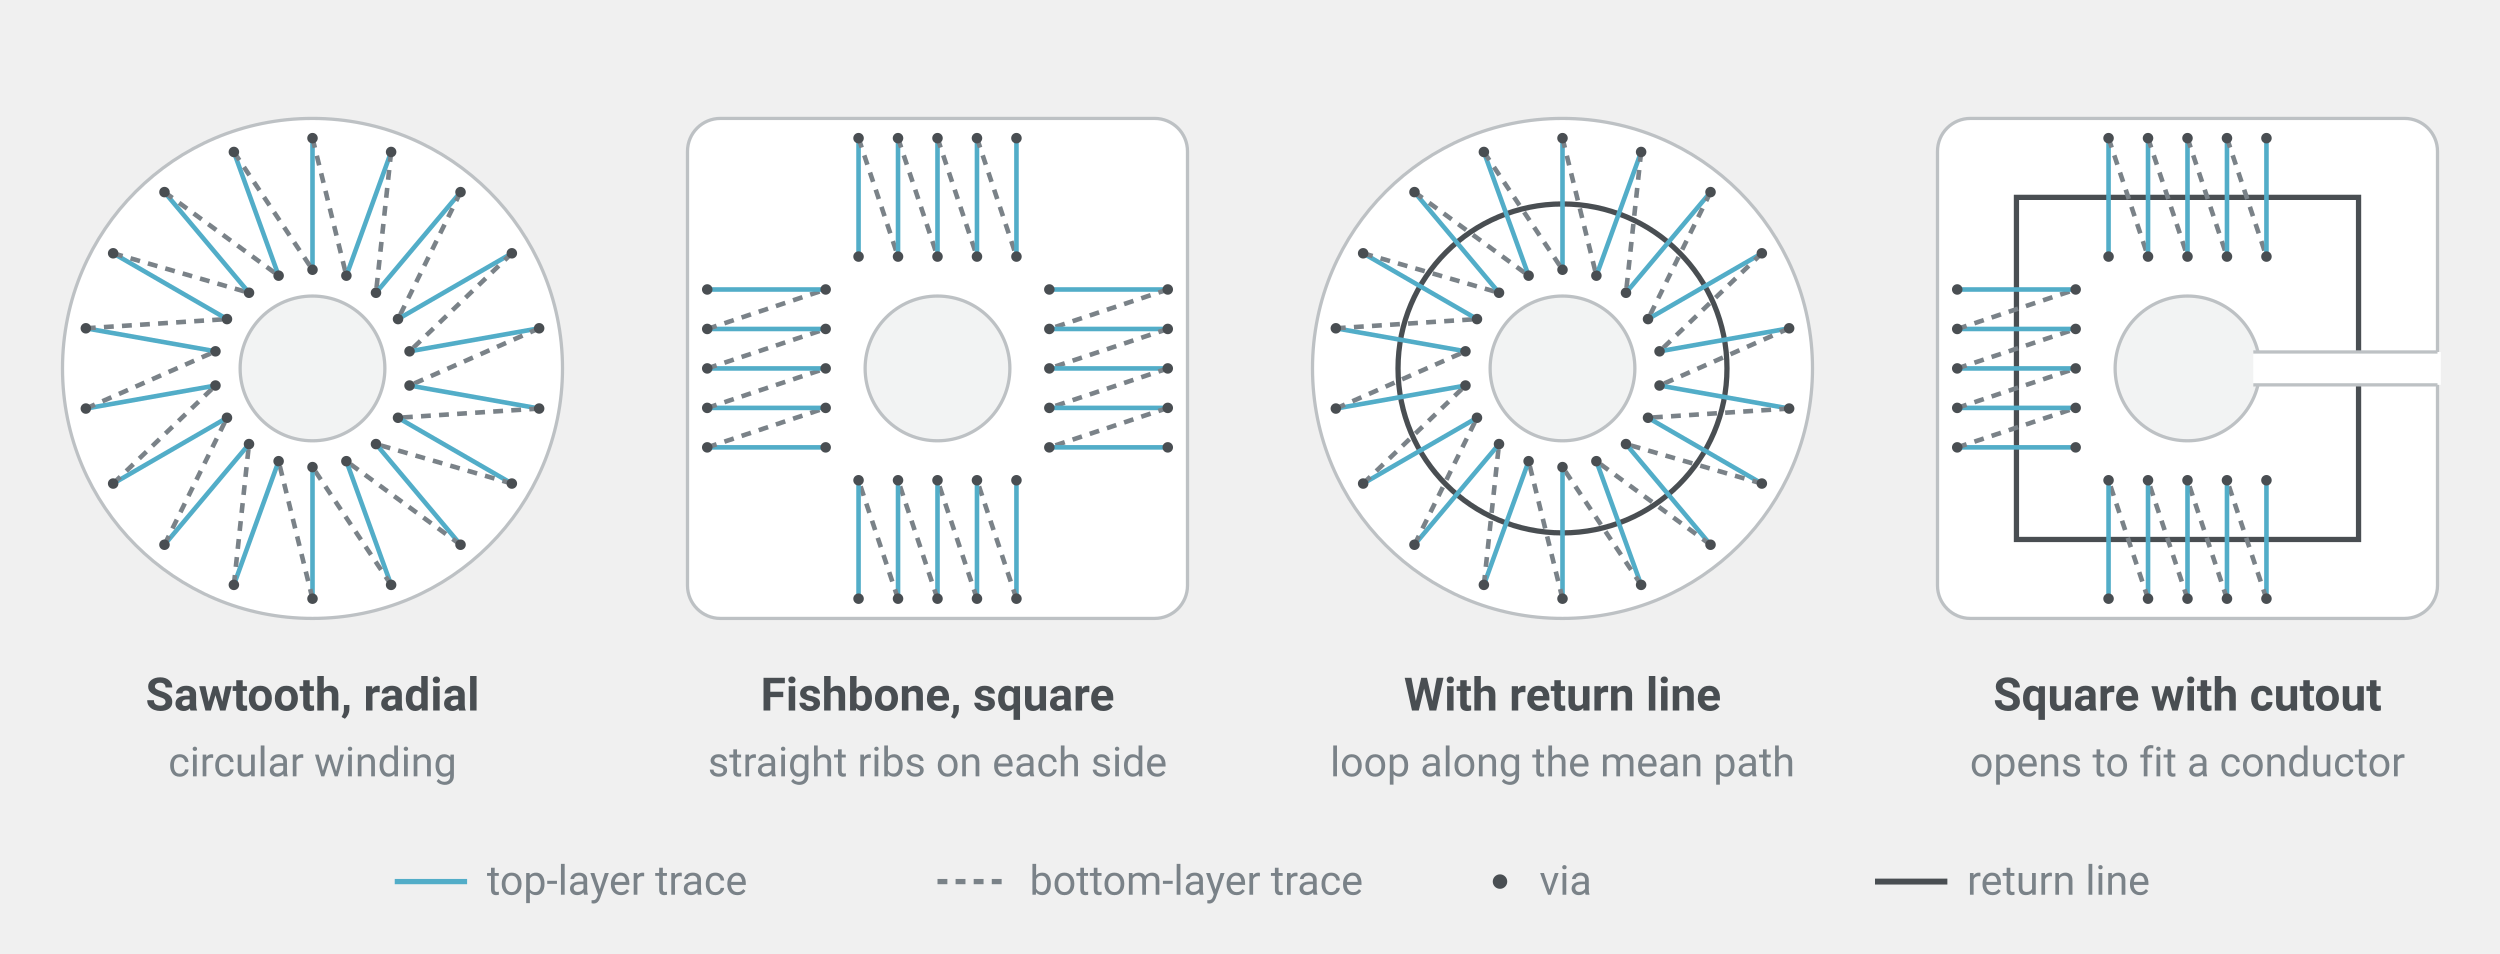
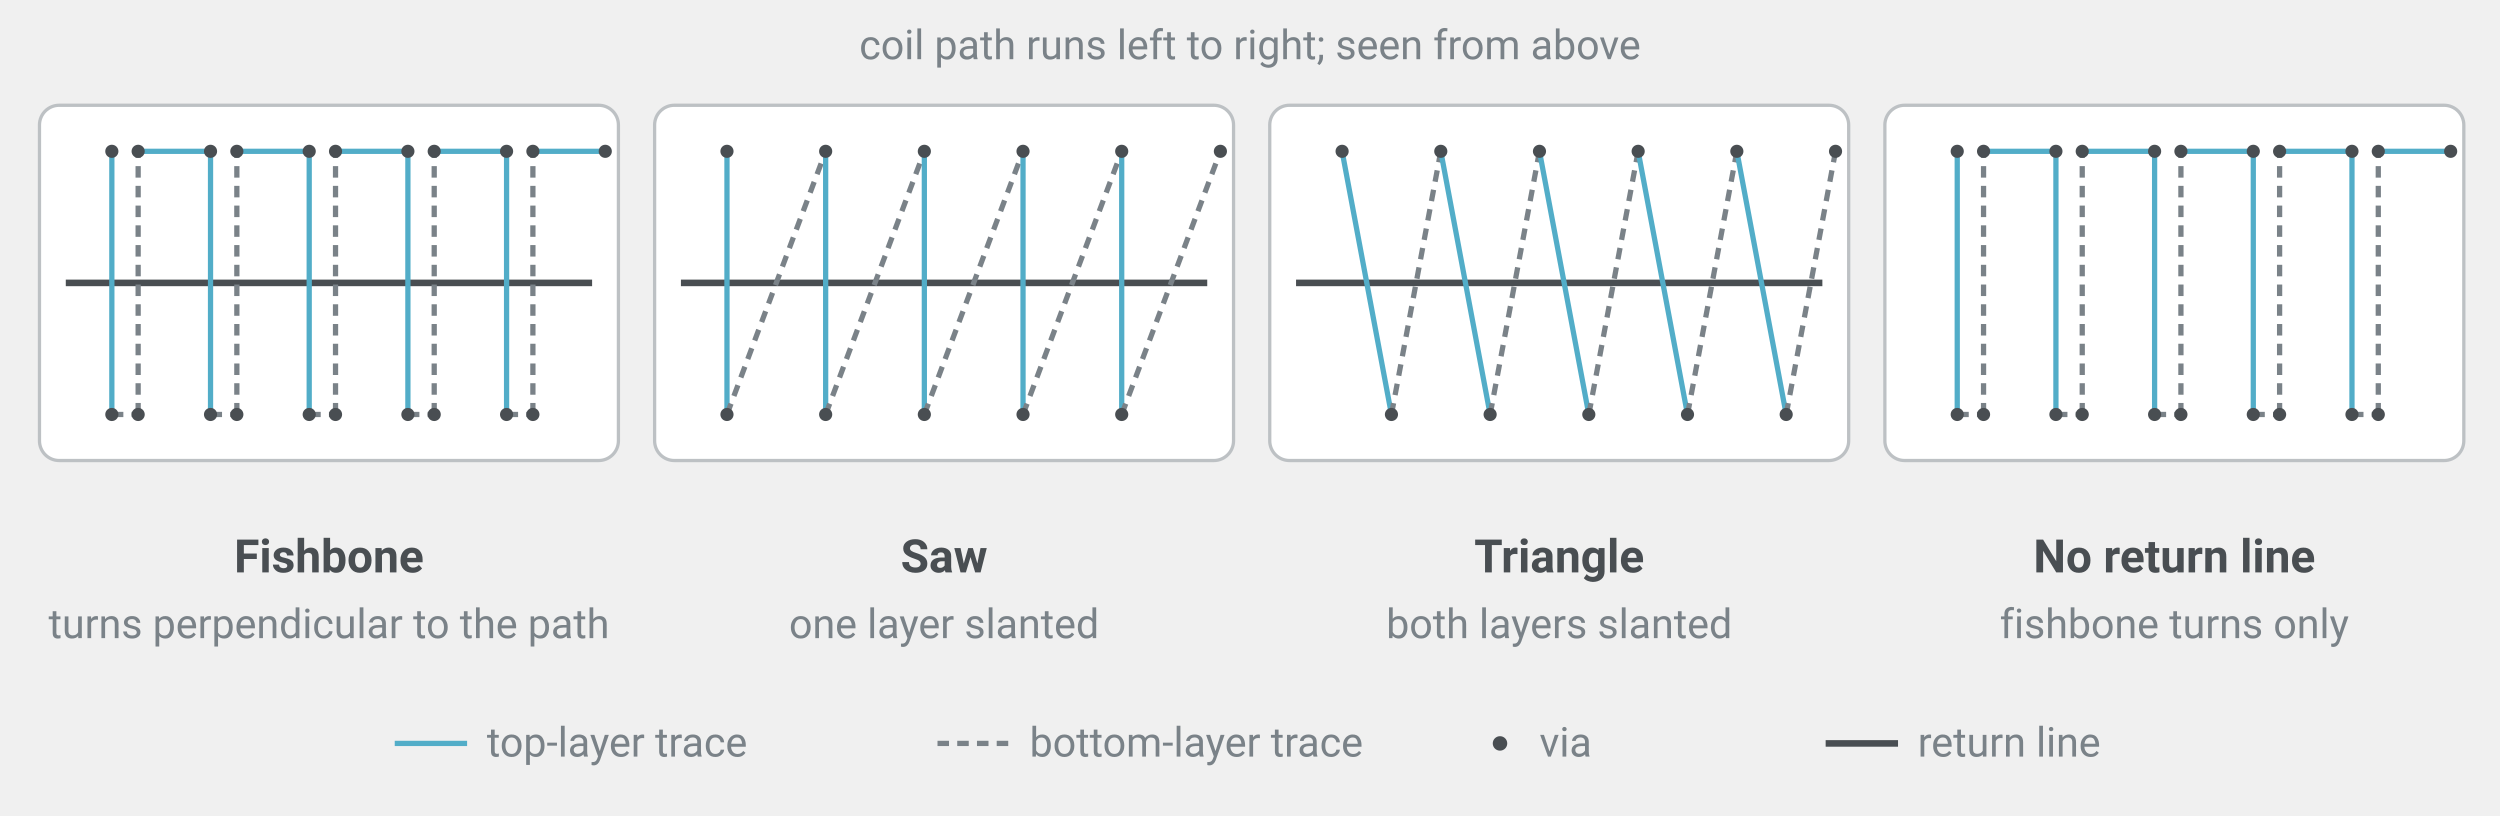
- <svg xmlns="http://www.w3.org/2000/svg" viewBox="0 0 760 290" width="760" height="290" font-family="-apple-system, 'Segoe UI', Roboto, 'Helvetica Neue', Arial, sans-serif">
-   <circle cx="95" cy="112" r="76" fill="#ffffff" stroke="#bdc1c4" />
-   <circle cx="95" cy="112" r="22" fill="#f2f3f3" stroke="#bdc1c4" />
-   <line x1="95.0" y1="82.0" x2="95.0" y2="42.0" stroke="#52adc8" stroke-width="1.4" />
-   <line x1="95.0" y1="42.0" x2="105.3" y2="83.8" stroke="#7a8288" stroke-width="1.4" stroke-dasharray="3 2.5" />
-   <line x1="105.3" y1="83.8" x2="118.9" y2="46.2" stroke="#52adc8" stroke-width="1.4" />
-   <line x1="118.9" y1="46.2" x2="114.3" y2="89.0" stroke="#7a8288" stroke-width="1.4" stroke-dasharray="3 2.5" />
-   <line x1="114.3" y1="89.0" x2="140.0" y2="58.4" stroke="#52adc8" stroke-width="1.4" />
-   <line x1="140.0" y1="58.4" x2="121.0" y2="97.0" stroke="#7a8288" stroke-width="1.4" stroke-dasharray="3 2.5" />
-   <line x1="121.0" y1="97.0" x2="155.6" y2="77.0" stroke="#52adc8" stroke-width="1.4" />
-   <line x1="155.6" y1="77.0" x2="124.5" y2="106.8" stroke="#7a8288" stroke-width="1.4" stroke-dasharray="3 2.5" />
-   <line x1="124.5" y1="106.8" x2="163.9" y2="99.8" stroke="#52adc8" stroke-width="1.4" />
-   <line x1="163.9" y1="99.8" x2="124.5" y2="117.2" stroke="#7a8288" stroke-width="1.4" stroke-dasharray="3 2.5" />
-   <line x1="124.5" y1="117.2" x2="163.9" y2="124.2" stroke="#52adc8" stroke-width="1.4" />
-   <line x1="163.9" y1="124.2" x2="121.0" y2="127.0" stroke="#7a8288" stroke-width="1.4" stroke-dasharray="3 2.5" />
-   <line x1="121.0" y1="127.0" x2="155.6" y2="147.0" stroke="#52adc8" stroke-width="1.4" />
-   <line x1="155.6" y1="147.0" x2="114.3" y2="135.0" stroke="#7a8288" stroke-width="1.4" stroke-dasharray="3 2.5" />
-   <line x1="114.3" y1="135.0" x2="140.0" y2="165.6" stroke="#52adc8" stroke-width="1.4" />
-   <line x1="140.0" y1="165.6" x2="105.3" y2="140.2" stroke="#7a8288" stroke-width="1.4" stroke-dasharray="3 2.5" />
-   <line x1="105.3" y1="140.2" x2="118.9" y2="177.8" stroke="#52adc8" stroke-width="1.4" />
-   <line x1="118.9" y1="177.8" x2="95.0" y2="142.0" stroke="#7a8288" stroke-width="1.4" stroke-dasharray="3 2.5" />
-   <line x1="95.0" y1="142.0" x2="95.0" y2="182.0" stroke="#52adc8" stroke-width="1.4" />
-   <line x1="95.0" y1="182.0" x2="84.7" y2="140.2" stroke="#7a8288" stroke-width="1.4" stroke-dasharray="3 2.5" />
-   <line x1="84.7" y1="140.2" x2="71.1" y2="177.8" stroke="#52adc8" stroke-width="1.4" />
-   <line x1="71.1" y1="177.8" x2="75.7" y2="135.0" stroke="#7a8288" stroke-width="1.4" stroke-dasharray="3 2.5" />
-   <line x1="75.7" y1="135.0" x2="50.0" y2="165.6" stroke="#52adc8" stroke-width="1.4" />
-   <line x1="50.0" y1="165.6" x2="69.0" y2="127.0" stroke="#7a8288" stroke-width="1.4" stroke-dasharray="3 2.5" />
-   <line x1="69.0" y1="127.0" x2="34.4" y2="147.0" stroke="#52adc8" stroke-width="1.4" />
-   <line x1="34.4" y1="147.0" x2="65.5" y2="117.2" stroke="#7a8288" stroke-width="1.4" stroke-dasharray="3 2.5" />
-   <line x1="65.5" y1="117.2" x2="26.1" y2="124.2" stroke="#52adc8" stroke-width="1.4" />
-   <line x1="26.1" y1="124.2" x2="65.5" y2="106.8" stroke="#7a8288" stroke-width="1.4" stroke-dasharray="3 2.5" />
-   <line x1="65.5" y1="106.8" x2="26.1" y2="99.8" stroke="#52adc8" stroke-width="1.4" />
-   <line x1="26.1" y1="99.8" x2="69.0" y2="97.0" stroke="#7a8288" stroke-width="1.4" stroke-dasharray="3 2.5" />
-   <line x1="69.0" y1="97.0" x2="34.4" y2="77.0" stroke="#52adc8" stroke-width="1.4" />
-   <line x1="34.4" y1="77.0" x2="75.7" y2="89.0" stroke="#7a8288" stroke-width="1.4" stroke-dasharray="3 2.5" />
-   <line x1="75.7" y1="89.0" x2="50.0" y2="58.4" stroke="#52adc8" stroke-width="1.4" />
-   <line x1="50.0" y1="58.4" x2="84.7" y2="83.8" stroke="#7a8288" stroke-width="1.4" stroke-dasharray="3 2.5" />
-   <line x1="84.7" y1="83.8" x2="71.1" y2="46.2" stroke="#52adc8" stroke-width="1.4" />
-   <line x1="71.1" y1="46.2" x2="95.0" y2="82.0" stroke="#7a8288" stroke-width="1.4" stroke-dasharray="3 2.5" />
-   <circle cx="95.0" cy="82.0" r="1.6" fill="#494e52" />
-   <circle cx="95.0" cy="42.0" r="1.6" fill="#494e52" />
-   <circle cx="105.3" cy="83.8" r="1.6" fill="#494e52" />
-   <circle cx="118.9" cy="46.2" r="1.6" fill="#494e52" />
-   <circle cx="114.3" cy="89.0" r="1.6" fill="#494e52" />
-   <circle cx="140.0" cy="58.4" r="1.6" fill="#494e52" />
-   <circle cx="121.0" cy="97.0" r="1.6" fill="#494e52" />
-   <circle cx="155.6" cy="77.0" r="1.6" fill="#494e52" />
-   <circle cx="124.5" cy="106.8" r="1.6" fill="#494e52" />
-   <circle cx="163.9" cy="99.8" r="1.6" fill="#494e52" />
-   <circle cx="124.5" cy="117.2" r="1.6" fill="#494e52" />
-   <circle cx="163.9" cy="124.2" r="1.6" fill="#494e52" />
-   <circle cx="121.0" cy="127.0" r="1.6" fill="#494e52" />
-   <circle cx="155.6" cy="147.0" r="1.6" fill="#494e52" />
-   <circle cx="114.3" cy="135.0" r="1.6" fill="#494e52" />
-   <circle cx="140.0" cy="165.6" r="1.6" fill="#494e52" />
-   <circle cx="105.3" cy="140.2" r="1.6" fill="#494e52" />
-   <circle cx="118.9" cy="177.8" r="1.6" fill="#494e52" />
-   <circle cx="95.0" cy="142.0" r="1.6" fill="#494e52" />
-   <circle cx="95.0" cy="182.0" r="1.6" fill="#494e52" />
-   <circle cx="84.7" cy="140.2" r="1.6" fill="#494e52" />
-   <circle cx="71.1" cy="177.8" r="1.6" fill="#494e52" />
-   <circle cx="75.7" cy="135.0" r="1.6" fill="#494e52" />
-   <circle cx="50.0" cy="165.6" r="1.6" fill="#494e52" />
-   <circle cx="69.0" cy="127.0" r="1.6" fill="#494e52" />
-   <circle cx="34.4" cy="147.0" r="1.6" fill="#494e52" />
-   <circle cx="65.5" cy="117.2" r="1.6" fill="#494e52" />
-   <circle cx="26.1" cy="124.2" r="1.6" fill="#494e52" />
-   <circle cx="65.5" cy="106.8" r="1.6" fill="#494e52" />
-   <circle cx="26.1" cy="99.8" r="1.6" fill="#494e52" />
-   <circle cx="69.0" cy="97.0" r="1.6" fill="#494e52" />
-   <circle cx="34.4" cy="77.0" r="1.6" fill="#494e52" />
-   <circle cx="75.7" cy="89.0" r="1.6" fill="#494e52" />
-   <circle cx="50.0" cy="58.4" r="1.6" fill="#494e52" />
-   <circle cx="84.7" cy="83.8" r="1.6" fill="#494e52" />
-   <circle cx="71.1" cy="46.2" r="1.6" fill="#494e52" />
-   <rect x="209" y="36" width="152" height="152" rx="10" fill="#ffffff" stroke="#bdc1c4" />
-   <circle cx="285" cy="112" r="22" fill="#f2f3f3" stroke="#bdc1c4" />
-   <g transform="rotate(0 285 112)">
-     <line x1="261.0" y1="78.0" x2="261.0" y2="42.0" stroke="#52adc8" stroke-width="1.4" />
-     <line x1="261.0" y1="42.0" x2="273.0" y2="78.0" stroke="#7a8288" stroke-width="1.4" stroke-dasharray="3 2.5" />
-     <line x1="273.0" y1="78.0" x2="273.0" y2="42.0" stroke="#52adc8" stroke-width="1.4" />
-     <line x1="273.0" y1="42.0" x2="285.0" y2="78.0" stroke="#7a8288" stroke-width="1.4" stroke-dasharray="3 2.5" />
-     <line x1="285.0" y1="78.0" x2="285.0" y2="42.0" stroke="#52adc8" stroke-width="1.4" />
-     <line x1="285.0" y1="42.0" x2="297.0" y2="78.0" stroke="#7a8288" stroke-width="1.4" stroke-dasharray="3 2.5" />
-     <line x1="297.0" y1="78.0" x2="297.0" y2="42.0" stroke="#52adc8" stroke-width="1.4" />
-     <line x1="297.0" y1="42.0" x2="309.0" y2="78.0" stroke="#7a8288" stroke-width="1.4" stroke-dasharray="3 2.5" />
-     <line x1="309.0" y1="78.0" x2="309.0" y2="42.0" stroke="#52adc8" stroke-width="1.4" />
-     <circle cx="261.0" cy="78.0" r="1.6" fill="#494e52" />
-     <circle cx="261.0" cy="42.0" r="1.6" fill="#494e52" />
-     <circle cx="273.0" cy="78.0" r="1.6" fill="#494e52" />
-     <circle cx="273.0" cy="42.0" r="1.6" fill="#494e52" />
-     <circle cx="285.0" cy="78.0" r="1.6" fill="#494e52" />
-     <circle cx="285.0" cy="42.0" r="1.6" fill="#494e52" />
-     <circle cx="297.0" cy="78.0" r="1.6" fill="#494e52" />
-     <circle cx="297.0" cy="42.0" r="1.6" fill="#494e52" />
-     <circle cx="309.0" cy="78.0" r="1.6" fill="#494e52" />
-     <circle cx="309.0" cy="42.0" r="1.6" fill="#494e52" />
-   </g>
-   <g transform="rotate(90 285 112)">
-     <line x1="261.0" y1="78.0" x2="261.0" y2="42.0" stroke="#52adc8" stroke-width="1.4" />
-     <line x1="261.0" y1="42.0" x2="273.0" y2="78.0" stroke="#7a8288" stroke-width="1.4" stroke-dasharray="3 2.5" />
-     <line x1="273.0" y1="78.0" x2="273.0" y2="42.0" stroke="#52adc8" stroke-width="1.4" />
-     <line x1="273.0" y1="42.0" x2="285.0" y2="78.0" stroke="#7a8288" stroke-width="1.4" stroke-dasharray="3 2.5" />
-     <line x1="285.0" y1="78.0" x2="285.0" y2="42.0" stroke="#52adc8" stroke-width="1.4" />
-     <line x1="285.0" y1="42.0" x2="297.0" y2="78.0" stroke="#7a8288" stroke-width="1.4" stroke-dasharray="3 2.5" />
-     <line x1="297.0" y1="78.0" x2="297.0" y2="42.0" stroke="#52adc8" stroke-width="1.4" />
-     <line x1="297.0" y1="42.0" x2="309.0" y2="78.0" stroke="#7a8288" stroke-width="1.4" stroke-dasharray="3 2.5" />
-     <line x1="309.0" y1="78.0" x2="309.0" y2="42.0" stroke="#52adc8" stroke-width="1.4" />
-     <circle cx="261.0" cy="78.0" r="1.6" fill="#494e52" />
-     <circle cx="261.0" cy="42.0" r="1.6" fill="#494e52" />
-     <circle cx="273.0" cy="78.0" r="1.6" fill="#494e52" />
-     <circle cx="273.0" cy="42.0" r="1.6" fill="#494e52" />
-     <circle cx="285.0" cy="78.0" r="1.6" fill="#494e52" />
-     <circle cx="285.0" cy="42.0" r="1.6" fill="#494e52" />
-     <circle cx="297.0" cy="78.0" r="1.6" fill="#494e52" />
-     <circle cx="297.0" cy="42.0" r="1.6" fill="#494e52" />
-     <circle cx="309.0" cy="78.0" r="1.6" fill="#494e52" />
-     <circle cx="309.0" cy="42.0" r="1.6" fill="#494e52" />
-   </g>
-   <g transform="rotate(180 285 112)">
-     <line x1="261.0" y1="78.0" x2="261.0" y2="42.0" stroke="#52adc8" stroke-width="1.4" />
-     <line x1="261.0" y1="42.0" x2="273.0" y2="78.0" stroke="#7a8288" stroke-width="1.4" stroke-dasharray="3 2.5" />
-     <line x1="273.0" y1="78.0" x2="273.0" y2="42.0" stroke="#52adc8" stroke-width="1.4" />
-     <line x1="273.0" y1="42.0" x2="285.0" y2="78.0" stroke="#7a8288" stroke-width="1.4" stroke-dasharray="3 2.5" />
-     <line x1="285.0" y1="78.0" x2="285.0" y2="42.0" stroke="#52adc8" stroke-width="1.4" />
-     <line x1="285.0" y1="42.0" x2="297.0" y2="78.0" stroke="#7a8288" stroke-width="1.4" stroke-dasharray="3 2.5" />
-     <line x1="297.0" y1="78.0" x2="297.0" y2="42.0" stroke="#52adc8" stroke-width="1.4" />
-     <line x1="297.0" y1="42.0" x2="309.0" y2="78.0" stroke="#7a8288" stroke-width="1.4" stroke-dasharray="3 2.5" />
-     <line x1="309.0" y1="78.0" x2="309.0" y2="42.0" stroke="#52adc8" stroke-width="1.4" />
-     <circle cx="261.0" cy="78.0" r="1.6" fill="#494e52" />
-     <circle cx="261.0" cy="42.0" r="1.6" fill="#494e52" />
-     <circle cx="273.0" cy="78.0" r="1.6" fill="#494e52" />
-     <circle cx="273.0" cy="42.0" r="1.6" fill="#494e52" />
-     <circle cx="285.0" cy="78.0" r="1.6" fill="#494e52" />
-     <circle cx="285.0" cy="42.0" r="1.6" fill="#494e52" />
-     <circle cx="297.0" cy="78.0" r="1.6" fill="#494e52" />
-     <circle cx="297.0" cy="42.0" r="1.6" fill="#494e52" />
-     <circle cx="309.0" cy="78.0" r="1.6" fill="#494e52" />
-     <circle cx="309.0" cy="42.0" r="1.6" fill="#494e52" />
-   </g>
-   <g transform="rotate(270 285 112)">
-     <line x1="261.0" y1="78.0" x2="261.0" y2="42.0" stroke="#52adc8" stroke-width="1.4" />
-     <line x1="261.0" y1="42.0" x2="273.0" y2="78.0" stroke="#7a8288" stroke-width="1.4" stroke-dasharray="3 2.5" />
-     <line x1="273.0" y1="78.0" x2="273.0" y2="42.0" stroke="#52adc8" stroke-width="1.4" />
-     <line x1="273.0" y1="42.0" x2="285.0" y2="78.0" stroke="#7a8288" stroke-width="1.4" stroke-dasharray="3 2.5" />
-     <line x1="285.0" y1="78.0" x2="285.0" y2="42.0" stroke="#52adc8" stroke-width="1.4" />
-     <line x1="285.0" y1="42.0" x2="297.0" y2="78.0" stroke="#7a8288" stroke-width="1.4" stroke-dasharray="3 2.5" />
-     <line x1="297.0" y1="78.0" x2="297.0" y2="42.0" stroke="#52adc8" stroke-width="1.4" />
-     <line x1="297.0" y1="42.0" x2="309.0" y2="78.0" stroke="#7a8288" stroke-width="1.4" stroke-dasharray="3 2.5" />
-     <line x1="309.0" y1="78.0" x2="309.0" y2="42.0" stroke="#52adc8" stroke-width="1.4" />
-     <circle cx="261.0" cy="78.0" r="1.6" fill="#494e52" />
-     <circle cx="261.0" cy="42.0" r="1.6" fill="#494e52" />
-     <circle cx="273.0" cy="78.0" r="1.6" fill="#494e52" />
-     <circle cx="273.0" cy="42.0" r="1.6" fill="#494e52" />
-     <circle cx="285.0" cy="78.0" r="1.6" fill="#494e52" />
-     <circle cx="285.0" cy="42.0" r="1.6" fill="#494e52" />
-     <circle cx="297.0" cy="78.0" r="1.6" fill="#494e52" />
-     <circle cx="297.0" cy="42.0" r="1.6" fill="#494e52" />
-     <circle cx="309.0" cy="78.0" r="1.6" fill="#494e52" />
-     <circle cx="309.0" cy="42.0" r="1.6" fill="#494e52" />
-   </g>
-   <circle cx="475" cy="112" r="76" fill="#ffffff" stroke="#bdc1c4" />
-   <circle cx="475" cy="112" r="22" fill="#f2f3f3" stroke="#bdc1c4" />
-   <circle cx="475" cy="112" r="50.0" fill="none" stroke="#494e52" stroke-width="1.6" />
-   <line x1="475.0" y1="82.0" x2="475.0" y2="42.0" stroke="#52adc8" stroke-width="1.4" />
-   <line x1="475.0" y1="42.0" x2="485.3" y2="83.8" stroke="#7a8288" stroke-width="1.4" stroke-dasharray="3 2.5" />
-   <line x1="485.3" y1="83.8" x2="498.9" y2="46.2" stroke="#52adc8" stroke-width="1.4" />
-   <line x1="498.9" y1="46.2" x2="494.3" y2="89.0" stroke="#7a8288" stroke-width="1.4" stroke-dasharray="3 2.5" />
-   <line x1="494.3" y1="89.0" x2="520.0" y2="58.4" stroke="#52adc8" stroke-width="1.4" />
-   <line x1="520.0" y1="58.4" x2="501.0" y2="97.0" stroke="#7a8288" stroke-width="1.4" stroke-dasharray="3 2.5" />
-   <line x1="501.0" y1="97.0" x2="535.6" y2="77.0" stroke="#52adc8" stroke-width="1.4" />
-   <line x1="535.6" y1="77.0" x2="504.5" y2="106.8" stroke="#7a8288" stroke-width="1.4" stroke-dasharray="3 2.5" />
-   <line x1="504.5" y1="106.8" x2="543.9" y2="99.8" stroke="#52adc8" stroke-width="1.4" />
-   <line x1="543.9" y1="99.8" x2="504.5" y2="117.2" stroke="#7a8288" stroke-width="1.4" stroke-dasharray="3 2.5" />
-   <line x1="504.5" y1="117.2" x2="543.9" y2="124.2" stroke="#52adc8" stroke-width="1.4" />
-   <line x1="543.9" y1="124.2" x2="501.0" y2="127.0" stroke="#7a8288" stroke-width="1.4" stroke-dasharray="3 2.5" />
-   <line x1="501.0" y1="127.0" x2="535.6" y2="147.0" stroke="#52adc8" stroke-width="1.4" />
-   <line x1="535.6" y1="147.0" x2="494.3" y2="135.0" stroke="#7a8288" stroke-width="1.4" stroke-dasharray="3 2.5" />
-   <line x1="494.3" y1="135.0" x2="520.0" y2="165.6" stroke="#52adc8" stroke-width="1.4" />
-   <line x1="520.0" y1="165.6" x2="485.3" y2="140.2" stroke="#7a8288" stroke-width="1.4" stroke-dasharray="3 2.5" />
-   <line x1="485.3" y1="140.2" x2="498.9" y2="177.8" stroke="#52adc8" stroke-width="1.4" />
-   <line x1="498.9" y1="177.8" x2="475.0" y2="142.0" stroke="#7a8288" stroke-width="1.4" stroke-dasharray="3 2.5" />
-   <line x1="475.0" y1="142.0" x2="475.0" y2="182.0" stroke="#52adc8" stroke-width="1.4" />
-   <line x1="475.0" y1="182.0" x2="464.7" y2="140.2" stroke="#7a8288" stroke-width="1.4" stroke-dasharray="3 2.5" />
-   <line x1="464.7" y1="140.2" x2="451.1" y2="177.8" stroke="#52adc8" stroke-width="1.4" />
-   <line x1="451.1" y1="177.8" x2="455.7" y2="135.0" stroke="#7a8288" stroke-width="1.4" stroke-dasharray="3 2.5" />
-   <line x1="455.7" y1="135.0" x2="430.0" y2="165.6" stroke="#52adc8" stroke-width="1.4" />
-   <line x1="430.0" y1="165.6" x2="449.0" y2="127.0" stroke="#7a8288" stroke-width="1.4" stroke-dasharray="3 2.5" />
-   <line x1="449.0" y1="127.0" x2="414.4" y2="147.0" stroke="#52adc8" stroke-width="1.4" />
-   <line x1="414.4" y1="147.0" x2="445.5" y2="117.2" stroke="#7a8288" stroke-width="1.4" stroke-dasharray="3 2.5" />
-   <line x1="445.5" y1="117.2" x2="406.1" y2="124.2" stroke="#52adc8" stroke-width="1.4" />
-   <line x1="406.1" y1="124.2" x2="445.5" y2="106.8" stroke="#7a8288" stroke-width="1.4" stroke-dasharray="3 2.5" />
-   <line x1="445.5" y1="106.8" x2="406.1" y2="99.8" stroke="#52adc8" stroke-width="1.4" />
-   <line x1="406.1" y1="99.8" x2="449.0" y2="97.0" stroke="#7a8288" stroke-width="1.4" stroke-dasharray="3 2.5" />
-   <line x1="449.0" y1="97.0" x2="414.4" y2="77.0" stroke="#52adc8" stroke-width="1.4" />
-   <line x1="414.4" y1="77.0" x2="455.7" y2="89.0" stroke="#7a8288" stroke-width="1.4" stroke-dasharray="3 2.5" />
-   <line x1="455.7" y1="89.0" x2="430.0" y2="58.4" stroke="#52adc8" stroke-width="1.4" />
-   <line x1="430.0" y1="58.4" x2="464.7" y2="83.8" stroke="#7a8288" stroke-width="1.4" stroke-dasharray="3 2.5" />
-   <line x1="464.7" y1="83.8" x2="451.1" y2="46.2" stroke="#52adc8" stroke-width="1.4" />
-   <line x1="451.1" y1="46.2" x2="475.0" y2="82.0" stroke="#7a8288" stroke-width="1.4" stroke-dasharray="3 2.5" />
-   <circle cx="475.0" cy="82.0" r="1.6" fill="#494e52" />
-   <circle cx="475.0" cy="42.0" r="1.6" fill="#494e52" />
-   <circle cx="485.3" cy="83.8" r="1.6" fill="#494e52" />
-   <circle cx="498.9" cy="46.2" r="1.6" fill="#494e52" />
-   <circle cx="494.3" cy="89.0" r="1.6" fill="#494e52" />
-   <circle cx="520.0" cy="58.4" r="1.6" fill="#494e52" />
-   <circle cx="501.0" cy="97.0" r="1.6" fill="#494e52" />
-   <circle cx="535.6" cy="77.0" r="1.6" fill="#494e52" />
-   <circle cx="504.5" cy="106.8" r="1.6" fill="#494e52" />
-   <circle cx="543.9" cy="99.8" r="1.6" fill="#494e52" />
-   <circle cx="504.5" cy="117.2" r="1.6" fill="#494e52" />
-   <circle cx="543.9" cy="124.2" r="1.6" fill="#494e52" />
-   <circle cx="501.0" cy="127.0" r="1.6" fill="#494e52" />
-   <circle cx="535.6" cy="147.0" r="1.6" fill="#494e52" />
-   <circle cx="494.3" cy="135.0" r="1.6" fill="#494e52" />
-   <circle cx="520.0" cy="165.6" r="1.6" fill="#494e52" />
-   <circle cx="485.3" cy="140.2" r="1.6" fill="#494e52" />
-   <circle cx="498.9" cy="177.8" r="1.6" fill="#494e52" />
-   <circle cx="475.0" cy="142.0" r="1.6" fill="#494e52" />
-   <circle cx="475.0" cy="182.0" r="1.6" fill="#494e52" />
-   <circle cx="464.7" cy="140.2" r="1.6" fill="#494e52" />
-   <circle cx="451.1" cy="177.8" r="1.6" fill="#494e52" />
-   <circle cx="455.7" cy="135.0" r="1.6" fill="#494e52" />
-   <circle cx="430.0" cy="165.6" r="1.6" fill="#494e52" />
-   <circle cx="449.0" cy="127.0" r="1.6" fill="#494e52" />
-   <circle cx="414.4" cy="147.0" r="1.6" fill="#494e52" />
-   <circle cx="445.5" cy="117.2" r="1.6" fill="#494e52" />
-   <circle cx="406.1" cy="124.2" r="1.6" fill="#494e52" />
-   <circle cx="445.5" cy="106.8" r="1.6" fill="#494e52" />
-   <circle cx="406.1" cy="99.8" r="1.6" fill="#494e52" />
-   <circle cx="449.0" cy="97.0" r="1.6" fill="#494e52" />
-   <circle cx="414.4" cy="77.0" r="1.6" fill="#494e52" />
-   <circle cx="455.7" cy="89.0" r="1.6" fill="#494e52" />
-   <circle cx="430.0" cy="58.4" r="1.6" fill="#494e52" />
-   <circle cx="464.7" cy="83.8" r="1.6" fill="#494e52" />
-   <circle cx="451.1" cy="46.2" r="1.6" fill="#494e52" />
-   <rect x="589" y="36" width="152" height="152" rx="10" fill="#ffffff" stroke="#bdc1c4" />
-   <circle cx="665" cy="112" r="22" fill="#f2f3f3" stroke="#bdc1c4" />
-   <rect x="613.0" y="60.0" width="104.0" height="104.0" fill="none" stroke="#494e52" stroke-width="1.6" />
-   <g transform="rotate(0 665 112)">
-     <line x1="641.0" y1="78.0" x2="641.0" y2="42.0" stroke="#52adc8" stroke-width="1.4" />
-     <line x1="641.0" y1="42.0" x2="653.0" y2="78.0" stroke="#7a8288" stroke-width="1.4" stroke-dasharray="3 2.5" />
-     <line x1="653.0" y1="78.0" x2="653.0" y2="42.0" stroke="#52adc8" stroke-width="1.4" />
-     <line x1="653.0" y1="42.0" x2="665.0" y2="78.0" stroke="#7a8288" stroke-width="1.4" stroke-dasharray="3 2.5" />
-     <line x1="665.0" y1="78.0" x2="665.0" y2="42.0" stroke="#52adc8" stroke-width="1.4" />
-     <line x1="665.0" y1="42.0" x2="677.0" y2="78.0" stroke="#7a8288" stroke-width="1.4" stroke-dasharray="3 2.5" />
-     <line x1="677.0" y1="78.0" x2="677.0" y2="42.0" stroke="#52adc8" stroke-width="1.4" />
-     <line x1="677.0" y1="42.0" x2="689.0" y2="78.0" stroke="#7a8288" stroke-width="1.4" stroke-dasharray="3 2.5" />
-     <line x1="689.0" y1="78.0" x2="689.0" y2="42.0" stroke="#52adc8" stroke-width="1.4" />
-     <circle cx="641.0" cy="78.0" r="1.6" fill="#494e52" />
-     <circle cx="641.0" cy="42.0" r="1.6" fill="#494e52" />
-     <circle cx="653.0" cy="78.0" r="1.6" fill="#494e52" />
-     <circle cx="653.0" cy="42.0" r="1.6" fill="#494e52" />
-     <circle cx="665.0" cy="78.0" r="1.6" fill="#494e52" />
-     <circle cx="665.0" cy="42.0" r="1.6" fill="#494e52" />
-     <circle cx="677.0" cy="78.0" r="1.6" fill="#494e52" />
-     <circle cx="677.0" cy="42.0" r="1.6" fill="#494e52" />
-     <circle cx="689.0" cy="78.0" r="1.6" fill="#494e52" />
-     <circle cx="689.0" cy="42.0" r="1.6" fill="#494e52" />
-   </g>
-   <g transform="rotate(180 665 112)">
-     <line x1="641.0" y1="78.0" x2="641.0" y2="42.0" stroke="#52adc8" stroke-width="1.4" />
-     <line x1="641.0" y1="42.0" x2="653.0" y2="78.0" stroke="#7a8288" stroke-width="1.4" stroke-dasharray="3 2.5" />
-     <line x1="653.0" y1="78.0" x2="653.0" y2="42.0" stroke="#52adc8" stroke-width="1.4" />
-     <line x1="653.0" y1="42.0" x2="665.0" y2="78.0" stroke="#7a8288" stroke-width="1.4" stroke-dasharray="3 2.5" />
-     <line x1="665.0" y1="78.0" x2="665.0" y2="42.0" stroke="#52adc8" stroke-width="1.4" />
-     <line x1="665.0" y1="42.0" x2="677.0" y2="78.0" stroke="#7a8288" stroke-width="1.4" stroke-dasharray="3 2.5" />
-     <line x1="677.0" y1="78.0" x2="677.0" y2="42.0" stroke="#52adc8" stroke-width="1.4" />
-     <line x1="677.0" y1="42.0" x2="689.0" y2="78.0" stroke="#7a8288" stroke-width="1.4" stroke-dasharray="3 2.5" />
-     <line x1="689.0" y1="78.0" x2="689.0" y2="42.0" stroke="#52adc8" stroke-width="1.4" />
-     <circle cx="641.0" cy="78.0" r="1.6" fill="#494e52" />
-     <circle cx="641.0" cy="42.0" r="1.6" fill="#494e52" />
-     <circle cx="653.0" cy="78.0" r="1.6" fill="#494e52" />
-     <circle cx="653.0" cy="42.0" r="1.6" fill="#494e52" />
-     <circle cx="665.0" cy="78.0" r="1.6" fill="#494e52" />
-     <circle cx="665.0" cy="42.0" r="1.6" fill="#494e52" />
-     <circle cx="677.0" cy="78.0" r="1.6" fill="#494e52" />
-     <circle cx="677.0" cy="42.0" r="1.6" fill="#494e52" />
-     <circle cx="689.0" cy="78.0" r="1.6" fill="#494e52" />
-     <circle cx="689.0" cy="42.0" r="1.6" fill="#494e52" />
-   </g>
-   <g transform="rotate(270 665 112)">
-     <line x1="641.0" y1="78.0" x2="641.0" y2="42.0" stroke="#52adc8" stroke-width="1.4" />
-     <line x1="641.0" y1="42.0" x2="653.0" y2="78.0" stroke="#7a8288" stroke-width="1.4" stroke-dasharray="3 2.5" />
-     <line x1="653.0" y1="78.0" x2="653.0" y2="42.0" stroke="#52adc8" stroke-width="1.4" />
-     <line x1="653.0" y1="42.0" x2="665.0" y2="78.0" stroke="#7a8288" stroke-width="1.4" stroke-dasharray="3 2.5" />
-     <line x1="665.0" y1="78.0" x2="665.0" y2="42.0" stroke="#52adc8" stroke-width="1.4" />
-     <line x1="665.0" y1="42.0" x2="677.0" y2="78.0" stroke="#7a8288" stroke-width="1.4" stroke-dasharray="3 2.5" />
-     <line x1="677.0" y1="78.0" x2="677.0" y2="42.0" stroke="#52adc8" stroke-width="1.4" />
-     <line x1="677.0" y1="42.0" x2="689.0" y2="78.0" stroke="#7a8288" stroke-width="1.4" stroke-dasharray="3 2.5" />
-     <line x1="689.0" y1="78.0" x2="689.0" y2="42.0" stroke="#52adc8" stroke-width="1.4" />
-     <circle cx="641.0" cy="78.0" r="1.6" fill="#494e52" />
-     <circle cx="641.0" cy="42.0" r="1.6" fill="#494e52" />
-     <circle cx="653.0" cy="78.0" r="1.6" fill="#494e52" />
-     <circle cx="653.0" cy="42.0" r="1.6" fill="#494e52" />
-     <circle cx="665.0" cy="78.0" r="1.6" fill="#494e52" />
-     <circle cx="665.0" cy="42.0" r="1.6" fill="#494e52" />
-     <circle cx="677.0" cy="78.0" r="1.6" fill="#494e52" />
-     <circle cx="677.0" cy="42.0" r="1.6" fill="#494e52" />
-     <circle cx="689.0" cy="78.0" r="1.6" fill="#494e52" />
-     <circle cx="689.0" cy="42.0" r="1.6" fill="#494e52" />
-   </g>
-   <rect x="685.0" y="107.0" width="57.0" height="10" fill="#ffffff" />
-   <line x1="685.0" y1="107.0" x2="741" y2="107.0" stroke="#bdc1c4" />
-   <line x1="685.0" y1="117.0" x2="741" y2="117.0" stroke="#bdc1c4" />
-   <text x="95" y="216" font-size="14" font-weight="700" fill="#494e52" text-anchor="middle">Sawtooth, radial</text>
-   <text x="95" y="236" font-size="12.5" fill="#7a8288" text-anchor="middle">circular winding</text>
-   <text x="285" y="216" font-size="14" font-weight="700" fill="#494e52" text-anchor="middle">Fishbone, square</text>
-   <text x="285" y="236" font-size="12.5" fill="#7a8288" text-anchor="middle">straight ribs on each side</text>
-   <text x="475" y="216" font-size="14" font-weight="700" fill="#494e52" text-anchor="middle">With return line</text>
-   <text x="475" y="236" font-size="12.5" fill="#7a8288" text-anchor="middle">loop along the mean path</text>
-   <text x="665" y="216" font-size="14" font-weight="700" fill="#494e52" text-anchor="middle">Square with cutout</text>
-   <text x="665" y="236" font-size="12.5" fill="#7a8288" text-anchor="middle">opens to fit a conductor</text>
-   <line x1="120" y1="268" x2="142" y2="268" stroke="#52adc8" stroke-width="1.6" />
-   <text x="148" y="272" font-size="12.5" fill="#7a8288">top-layer trace</text>
-   <line x1="285" y1="268" x2="307" y2="268" stroke="#7a8288" stroke-width="1.6" stroke-dasharray="3 2.5" />
-   <text x="313" y="272" font-size="12.5" fill="#7a8288">bottom-layer trace</text>
-   <circle cx="456" cy="268" r="2.2" fill="#494e52" />
-   <text x="468" y="272" font-size="12.5" fill="#7a8288">via</text>
-   <line x1="570" y1="268" x2="592" y2="268" stroke="#494e52" stroke-width="1.8" />
-   <text x="598" y="272" font-size="12.5" fill="#7a8288">return line</text>
+ <svg xmlns="http://www.w3.org/2000/svg" viewBox="0 0 760 248" width="760" height="248" font-family="-apple-system, 'Segoe UI', Roboto, 'Helvetica Neue', Arial, sans-serif">
+   <rect x="12" y="32" width="176" height="108" rx="6" fill="#ffffff" stroke="#bdc1c4" />
+   <line x1="20.0" y1="86.0" x2="180.0" y2="86.0" stroke="#494e52" stroke-width="2" />
+   <line x1="34.0" y1="46.0" x2="34.0" y2="126.0" stroke="#52adc8" stroke-width="1.6" />
+   <line x1="42.0" y1="126.0" x2="42.0" y2="46.0" stroke="#7a8288" stroke-width="1.6" stroke-dasharray="3.5 2.5" />
+   <line x1="34.0" y1="126.0" x2="42.0" y2="126.0" stroke="#7a8288" stroke-width="1.6" stroke-dasharray="3.5 2.5" />
+   <line x1="42.0" y1="46.0" x2="64.0" y2="46.0" stroke="#52adc8" stroke-width="1.6" />
+   <circle cx="34.0" cy="46.0" r="2" fill="#494e52" />
+   <circle cx="34.0" cy="126.0" r="2" fill="#494e52" />
+   <circle cx="42.0" cy="126.0" r="2" fill="#494e52" />
+   <circle cx="42.0" cy="46.0" r="2" fill="#494e52" />
+   <line x1="64.0" y1="46.0" x2="64.0" y2="126.0" stroke="#52adc8" stroke-width="1.6" />
+   <line x1="72.0" y1="126.0" x2="72.0" y2="46.0" stroke="#7a8288" stroke-width="1.6" stroke-dasharray="3.5 2.5" />
+   <line x1="64.0" y1="126.0" x2="72.0" y2="126.0" stroke="#7a8288" stroke-width="1.6" stroke-dasharray="3.5 2.5" />
+   <line x1="72.0" y1="46.0" x2="94.0" y2="46.0" stroke="#52adc8" stroke-width="1.6" />
+   <circle cx="64.0" cy="46.0" r="2" fill="#494e52" />
+   <circle cx="64.0" cy="126.0" r="2" fill="#494e52" />
+   <circle cx="72.0" cy="126.0" r="2" fill="#494e52" />
+   <circle cx="72.0" cy="46.0" r="2" fill="#494e52" />
+   <line x1="94.0" y1="46.0" x2="94.0" y2="126.0" stroke="#52adc8" stroke-width="1.6" />
+   <line x1="102.0" y1="126.0" x2="102.0" y2="46.0" stroke="#7a8288" stroke-width="1.6" stroke-dasharray="3.5 2.5" />
+   <line x1="94.0" y1="126.0" x2="102.0" y2="126.0" stroke="#7a8288" stroke-width="1.6" stroke-dasharray="3.5 2.5" />
+   <line x1="102.0" y1="46.0" x2="124.0" y2="46.0" stroke="#52adc8" stroke-width="1.6" />
+   <circle cx="94.0" cy="46.0" r="2" fill="#494e52" />
+   <circle cx="94.0" cy="126.0" r="2" fill="#494e52" />
+   <circle cx="102.0" cy="126.0" r="2" fill="#494e52" />
+   <circle cx="102.0" cy="46.0" r="2" fill="#494e52" />
+   <line x1="124.0" y1="46.0" x2="124.0" y2="126.0" stroke="#52adc8" stroke-width="1.6" />
+   <line x1="132.0" y1="126.0" x2="132.0" y2="46.0" stroke="#7a8288" stroke-width="1.6" stroke-dasharray="3.5 2.5" />
+   <line x1="124.0" y1="126.0" x2="132.0" y2="126.0" stroke="#7a8288" stroke-width="1.6" stroke-dasharray="3.5 2.5" />
+   <line x1="132.0" y1="46.0" x2="154.0" y2="46.0" stroke="#52adc8" stroke-width="1.6" />
+   <circle cx="124.0" cy="46.0" r="2" fill="#494e52" />
+   <circle cx="124.0" cy="126.0" r="2" fill="#494e52" />
+   <circle cx="132.0" cy="126.0" r="2" fill="#494e52" />
+   <circle cx="132.0" cy="46.0" r="2" fill="#494e52" />
+   <line x1="154.0" y1="46.0" x2="154.0" y2="126.0" stroke="#52adc8" stroke-width="1.6" />
+   <line x1="162.0" y1="126.0" x2="162.0" y2="46.0" stroke="#7a8288" stroke-width="1.6" stroke-dasharray="3.5 2.5" />
+   <line x1="154.0" y1="126.0" x2="162.0" y2="126.0" stroke="#7a8288" stroke-width="1.6" stroke-dasharray="3.5 2.5" />
+   <line x1="162.0" y1="46.0" x2="184.0" y2="46.0" stroke="#52adc8" stroke-width="1.6" />
+   <circle cx="154.0" cy="46.0" r="2" fill="#494e52" />
+   <circle cx="154.0" cy="126.0" r="2" fill="#494e52" />
+   <circle cx="162.0" cy="126.0" r="2" fill="#494e52" />
+   <circle cx="162.0" cy="46.0" r="2" fill="#494e52" />
+   <circle cx="184.0" cy="46.0" r="2" fill="#494e52" />
+   <text x="100" y="174" font-size="14" font-weight="700" fill="#494e52" text-anchor="middle">Fishbone</text>
+   <text x="100" y="194" font-size="12.5" fill="#7a8288" text-anchor="middle">turns perpendicular to the path</text>
+   <rect x="199" y="32" width="176" height="108" rx="6" fill="#ffffff" stroke="#bdc1c4" />
+   <line x1="207.0" y1="86.0" x2="367.0" y2="86.0" stroke="#494e52" stroke-width="2" />
+   <line x1="221.0" y1="46.0" x2="221.0" y2="126.0" stroke="#52adc8" stroke-width="1.6" />
+   <line x1="221.0" y1="126.0" x2="251.0" y2="46.0" stroke="#7a8288" stroke-width="1.6" stroke-dasharray="3.5 2.5" />
+   <circle cx="221.0" cy="46.0" r="2" fill="#494e52" />
+   <circle cx="221.0" cy="126.0" r="2" fill="#494e52" />
+   <line x1="251.0" y1="46.0" x2="251.0" y2="126.0" stroke="#52adc8" stroke-width="1.6" />
+   <line x1="251.0" y1="126.0" x2="281.0" y2="46.0" stroke="#7a8288" stroke-width="1.6" stroke-dasharray="3.5 2.5" />
+   <circle cx="251.0" cy="46.0" r="2" fill="#494e52" />
+   <circle cx="251.0" cy="126.0" r="2" fill="#494e52" />
+   <line x1="281.0" y1="46.0" x2="281.0" y2="126.0" stroke="#52adc8" stroke-width="1.6" />
+   <line x1="281.0" y1="126.0" x2="311.0" y2="46.0" stroke="#7a8288" stroke-width="1.6" stroke-dasharray="3.5 2.5" />
+   <circle cx="281.0" cy="46.0" r="2" fill="#494e52" />
+   <circle cx="281.0" cy="126.0" r="2" fill="#494e52" />
+   <line x1="311.0" y1="46.0" x2="311.0" y2="126.0" stroke="#52adc8" stroke-width="1.6" />
+   <line x1="311.0" y1="126.0" x2="341.0" y2="46.0" stroke="#7a8288" stroke-width="1.6" stroke-dasharray="3.5 2.5" />
+   <circle cx="311.0" cy="46.0" r="2" fill="#494e52" />
+   <circle cx="311.0" cy="126.0" r="2" fill="#494e52" />
+   <line x1="341.0" y1="46.0" x2="341.0" y2="126.0" stroke="#52adc8" stroke-width="1.6" />
+   <line x1="341.0" y1="126.0" x2="371.0" y2="46.0" stroke="#7a8288" stroke-width="1.6" stroke-dasharray="3.5 2.5" />
+   <circle cx="341.0" cy="46.0" r="2" fill="#494e52" />
+   <circle cx="341.0" cy="126.0" r="2" fill="#494e52" />
+   <circle cx="371.0" cy="46.0" r="2" fill="#494e52" />
+   <text x="287" y="174" font-size="14" font-weight="700" fill="#494e52" text-anchor="middle">Saw</text>
+   <text x="287" y="194" font-size="12.5" fill="#7a8288" text-anchor="middle">one layer slanted</text>
+   <rect x="386" y="32" width="176" height="108" rx="6" fill="#ffffff" stroke="#bdc1c4" />
+   <line x1="394.0" y1="86.0" x2="554.0" y2="86.0" stroke="#494e52" stroke-width="2" />
+   <line x1="408.0" y1="46.0" x2="423.0" y2="126.0" stroke="#52adc8" stroke-width="1.6" />
+   <line x1="423.0" y1="126.0" x2="438.0" y2="46.0" stroke="#7a8288" stroke-width="1.6" stroke-dasharray="3.5 2.5" />
+   <circle cx="408.0" cy="46.0" r="2" fill="#494e52" />
+   <circle cx="423.0" cy="126.0" r="2" fill="#494e52" />
+   <line x1="438.0" y1="46.0" x2="453.0" y2="126.0" stroke="#52adc8" stroke-width="1.6" />
+   <line x1="453.0" y1="126.0" x2="468.0" y2="46.0" stroke="#7a8288" stroke-width="1.6" stroke-dasharray="3.5 2.5" />
+   <circle cx="438.0" cy="46.0" r="2" fill="#494e52" />
+   <circle cx="453.0" cy="126.0" r="2" fill="#494e52" />
+   <line x1="468.0" y1="46.0" x2="483.0" y2="126.0" stroke="#52adc8" stroke-width="1.6" />
+   <line x1="483.0" y1="126.0" x2="498.0" y2="46.0" stroke="#7a8288" stroke-width="1.6" stroke-dasharray="3.5 2.5" />
+   <circle cx="468.0" cy="46.0" r="2" fill="#494e52" />
+   <circle cx="483.0" cy="126.0" r="2" fill="#494e52" />
+   <line x1="498.0" y1="46.0" x2="513.0" y2="126.0" stroke="#52adc8" stroke-width="1.6" />
+   <line x1="513.0" y1="126.0" x2="528.0" y2="46.0" stroke="#7a8288" stroke-width="1.6" stroke-dasharray="3.5 2.5" />
+   <circle cx="498.0" cy="46.0" r="2" fill="#494e52" />
+   <circle cx="513.0" cy="126.0" r="2" fill="#494e52" />
+   <line x1="528.0" y1="46.0" x2="543.0" y2="126.0" stroke="#52adc8" stroke-width="1.6" />
+   <line x1="543.0" y1="126.0" x2="558.0" y2="46.0" stroke="#7a8288" stroke-width="1.6" stroke-dasharray="3.5 2.5" />
+   <circle cx="528.0" cy="46.0" r="2" fill="#494e52" />
+   <circle cx="543.0" cy="126.0" r="2" fill="#494e52" />
+   <circle cx="558.0" cy="46.0" r="2" fill="#494e52" />
+   <text x="474" y="174" font-size="14" font-weight="700" fill="#494e52" text-anchor="middle">Triangle</text>
+   <text x="474" y="194" font-size="12.5" fill="#7a8288" text-anchor="middle">both layers slanted</text>
+   <rect x="573" y="32" width="176" height="108" rx="6" fill="#ffffff" stroke="#bdc1c4" />
+   <line x1="595.0" y1="46.0" x2="595.0" y2="126.0" stroke="#52adc8" stroke-width="1.6" />
+   <line x1="603.0" y1="126.0" x2="603.0" y2="46.0" stroke="#7a8288" stroke-width="1.6" stroke-dasharray="3.5 2.5" />
+   <line x1="595.0" y1="126.0" x2="603.0" y2="126.0" stroke="#7a8288" stroke-width="1.6" stroke-dasharray="3.5 2.5" />
+   <line x1="603.0" y1="46.0" x2="625.0" y2="46.0" stroke="#52adc8" stroke-width="1.6" />
+   <circle cx="595.0" cy="46.0" r="2" fill="#494e52" />
+   <circle cx="595.0" cy="126.0" r="2" fill="#494e52" />
+   <circle cx="603.0" cy="126.0" r="2" fill="#494e52" />
+   <circle cx="603.0" cy="46.0" r="2" fill="#494e52" />
+   <line x1="625.0" y1="46.0" x2="625.0" y2="126.0" stroke="#52adc8" stroke-width="1.6" />
+   <line x1="633.0" y1="126.0" x2="633.0" y2="46.0" stroke="#7a8288" stroke-width="1.6" stroke-dasharray="3.5 2.5" />
+   <line x1="625.0" y1="126.0" x2="633.0" y2="126.0" stroke="#7a8288" stroke-width="1.6" stroke-dasharray="3.5 2.5" />
+   <line x1="633.0" y1="46.0" x2="655.0" y2="46.0" stroke="#52adc8" stroke-width="1.6" />
+   <circle cx="625.0" cy="46.0" r="2" fill="#494e52" />
+   <circle cx="625.0" cy="126.0" r="2" fill="#494e52" />
+   <circle cx="633.0" cy="126.0" r="2" fill="#494e52" />
+   <circle cx="633.0" cy="46.0" r="2" fill="#494e52" />
+   <line x1="655.0" y1="46.0" x2="655.0" y2="126.0" stroke="#52adc8" stroke-width="1.6" />
+   <line x1="663.0" y1="126.0" x2="663.0" y2="46.0" stroke="#7a8288" stroke-width="1.6" stroke-dasharray="3.5 2.5" />
+   <line x1="655.0" y1="126.0" x2="663.0" y2="126.0" stroke="#7a8288" stroke-width="1.6" stroke-dasharray="3.5 2.5" />
+   <line x1="663.0" y1="46.0" x2="685.0" y2="46.0" stroke="#52adc8" stroke-width="1.6" />
+   <circle cx="655.0" cy="46.0" r="2" fill="#494e52" />
+   <circle cx="655.0" cy="126.0" r="2" fill="#494e52" />
+   <circle cx="663.0" cy="126.0" r="2" fill="#494e52" />
+   <circle cx="663.0" cy="46.0" r="2" fill="#494e52" />
+   <line x1="685.0" y1="46.0" x2="685.0" y2="126.0" stroke="#52adc8" stroke-width="1.6" />
+   <line x1="693.0" y1="126.0" x2="693.0" y2="46.0" stroke="#7a8288" stroke-width="1.6" stroke-dasharray="3.5 2.5" />
+   <line x1="685.0" y1="126.0" x2="693.0" y2="126.0" stroke="#7a8288" stroke-width="1.6" stroke-dasharray="3.5 2.5" />
+   <line x1="693.0" y1="46.0" x2="715.0" y2="46.0" stroke="#52adc8" stroke-width="1.6" />
+   <circle cx="685.0" cy="46.0" r="2" fill="#494e52" />
+   <circle cx="685.0" cy="126.0" r="2" fill="#494e52" />
+   <circle cx="693.0" cy="126.0" r="2" fill="#494e52" />
+   <circle cx="693.0" cy="46.0" r="2" fill="#494e52" />
+   <line x1="715.0" y1="46.0" x2="715.0" y2="126.0" stroke="#52adc8" stroke-width="1.6" />
+   <line x1="723.0" y1="126.0" x2="723.0" y2="46.0" stroke="#7a8288" stroke-width="1.6" stroke-dasharray="3.5 2.5" />
+   <line x1="715.0" y1="126.0" x2="723.0" y2="126.0" stroke="#7a8288" stroke-width="1.6" stroke-dasharray="3.5 2.5" />
+   <line x1="723.0" y1="46.0" x2="745.0" y2="46.0" stroke="#52adc8" stroke-width="1.6" />
+   <circle cx="715.0" cy="46.0" r="2" fill="#494e52" />
+   <circle cx="715.0" cy="126.0" r="2" fill="#494e52" />
+   <circle cx="723.0" cy="126.0" r="2" fill="#494e52" />
+   <circle cx="723.0" cy="46.0" r="2" fill="#494e52" />
+   <circle cx="745.0" cy="46.0" r="2" fill="#494e52" />
+   <text x="661" y="174" font-size="14" font-weight="700" fill="#494e52" text-anchor="middle">No return line</text>
+   <text x="661" y="194" font-size="12.5" fill="#7a8288" text-anchor="middle">fishbone turns only</text>
+   <text x="380" y="18" font-size="12.5" fill="#7a8288" text-anchor="middle">coil path runs left to right; seen from above</text>
+   <line x1="120" y1="226" x2="142" y2="226" stroke="#52adc8" stroke-width="1.6" />
+   <text x="148" y="230" font-size="12.5" fill="#7a8288">top-layer trace</text>
+   <line x1="285" y1="226" x2="307" y2="226" stroke="#7a8288" stroke-width="1.6" stroke-dasharray="3.5 2.5" />
+   <text x="313" y="230" font-size="12.5" fill="#7a8288">bottom-layer trace</text>
+   <circle cx="456" cy="226" r="2.2" fill="#494e52" />
+   <text x="468" y="230" font-size="12.5" fill="#7a8288">via</text>
+   <line x1="555" y1="226" x2="577" y2="226" stroke="#494e52" stroke-width="2" />
+   <text x="583" y="230" font-size="12.5" fill="#7a8288">return line</text>
</svg>
